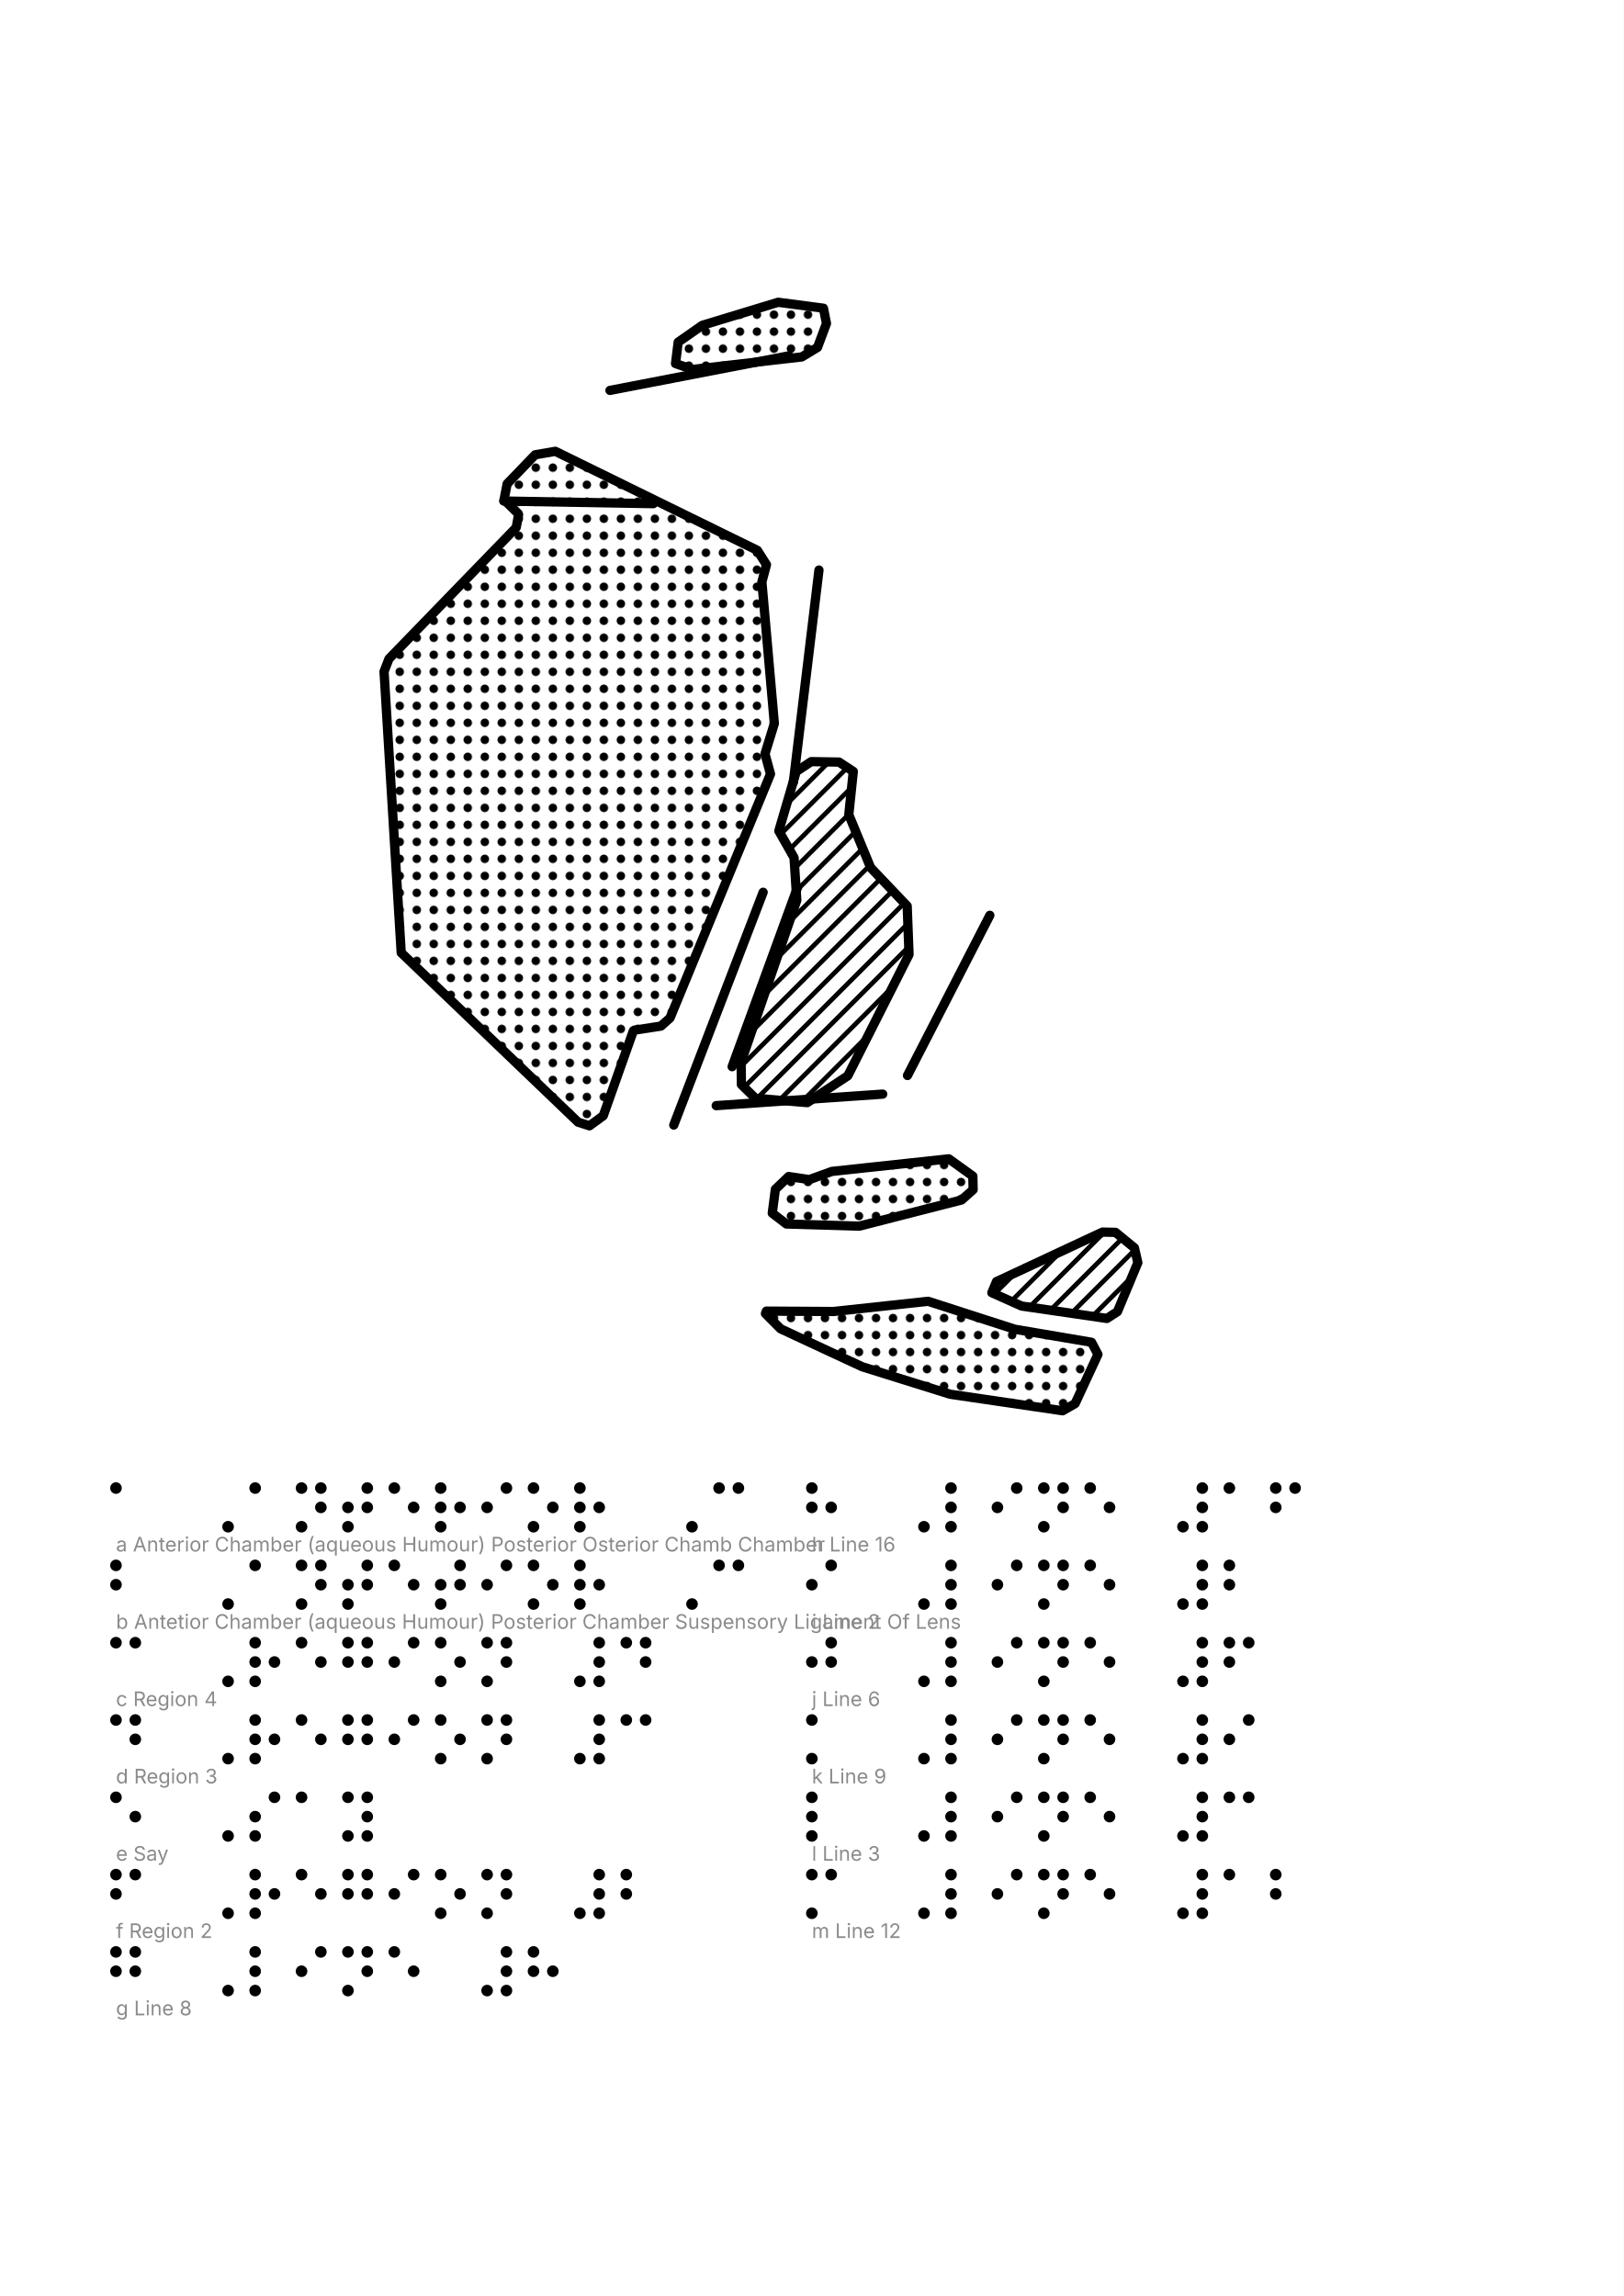
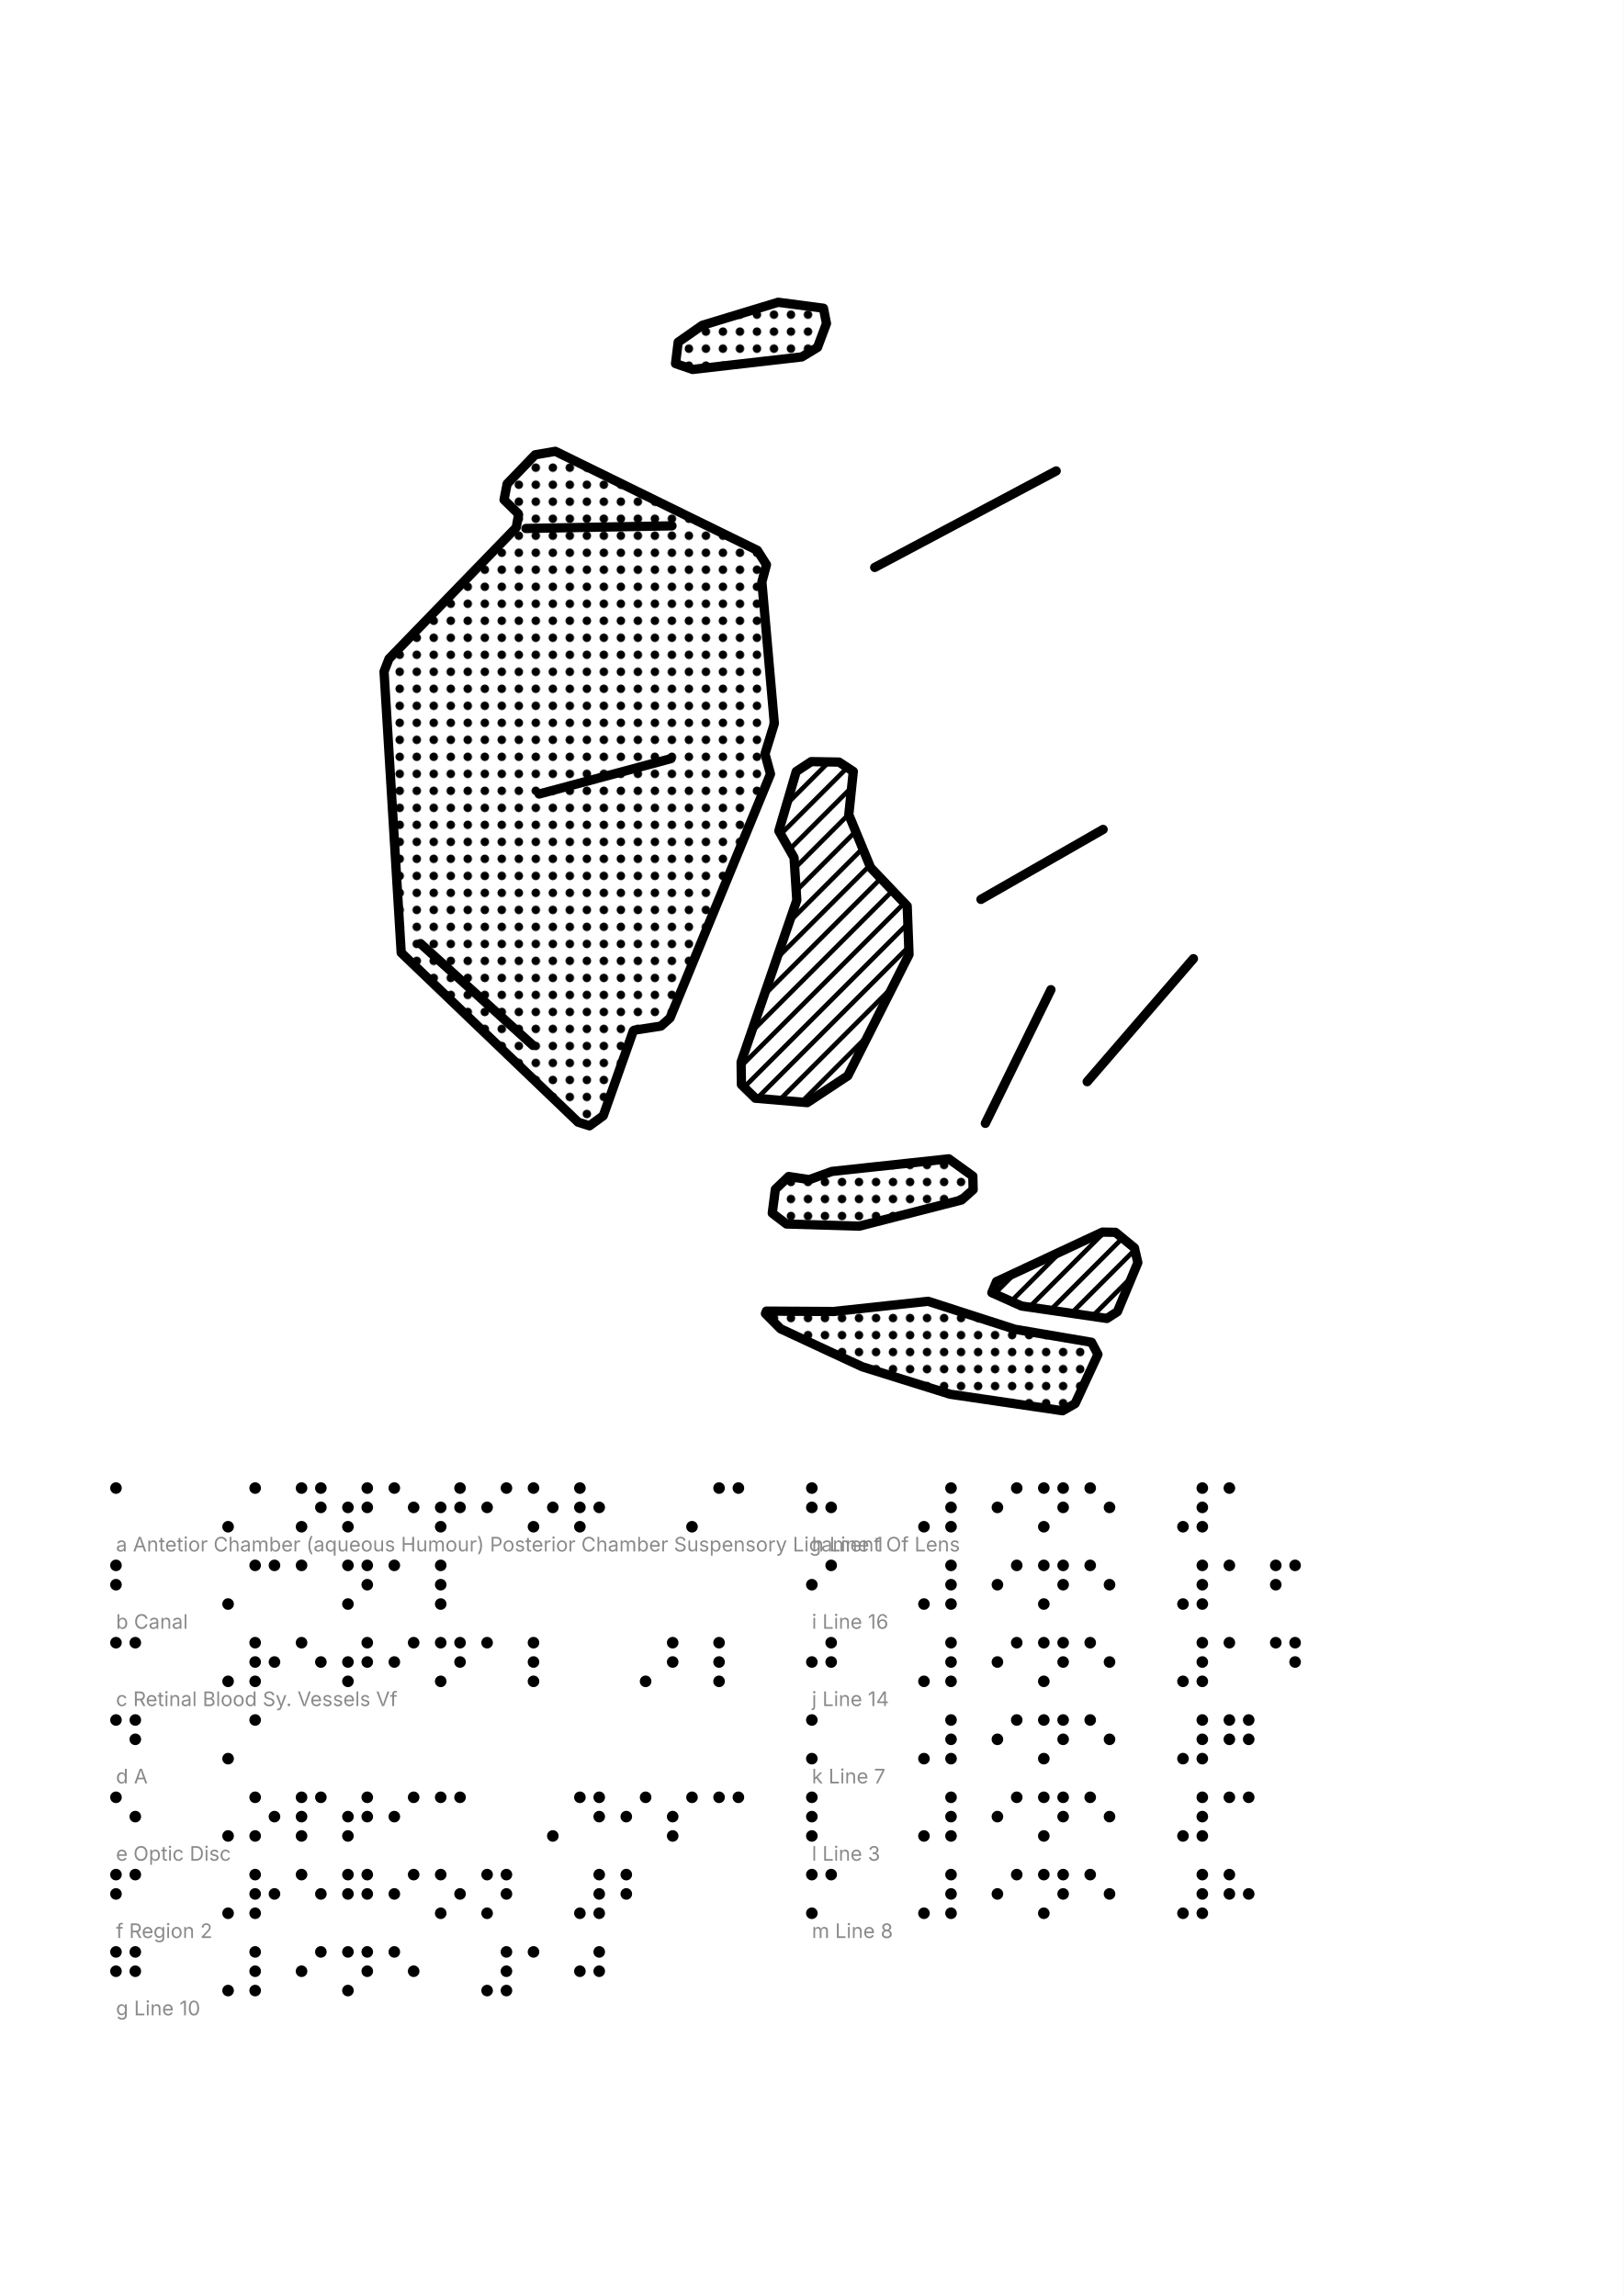
<svg xmlns="http://www.w3.org/2000/svg" width="210mm" height="297mm" viewBox="0 0 210 297" data-tdm="bio-eye-01" data-title="bio-eye-01">
  <defs>
    <pattern id="dots" width="2.2" height="2.2" patternUnits="userSpaceOnUse">
      <circle cx="1.1" cy="1.1" r="0.55" fill="#000" />
    </pattern>
    <pattern id="diagonal-lines" width="2.2" height="2.2" patternUnits="userSpaceOnUse" patternTransform="rotate(45)">
      <rect width="0.6" height="2.2" fill="#000" />
    </pattern>
    <pattern id="horizontal-lines" width="2.2" height="2.2" patternUnits="userSpaceOnUse">
      <rect width="2.2" height="0.6" fill="#000" />
    </pattern>
    <pattern id="grid" width="2.64" height="2.64" patternUnits="userSpaceOnUse">
      <rect width="2.64" height="0.5" fill="#000" />
      <rect width="0.5" height="2.64" fill="#000" />
    </pattern>
    <marker id="chevron" markerWidth="4" markerHeight="4" refX="3" refY="2" orient="auto" markerUnits="userSpaceOnUse">
      <path d="M0,0 L4,2 L0,4" fill="none" stroke="#000" stroke-width="1.2" stroke-linecap="round" />
    </marker>
  </defs>
  <rect width="210" height="297" fill="#fff" />
  <g id="regions">
-     <path id="r-05" data-name="Antetior Chamber (aqueous Humour) Posterior Chamber Suspensory Ligament Of Lens" d="M97.95 71.19 L99.13 73.05 L98.54 75.26 L98.54 75.31 L100.15 93.59 L98.95 97.48 L98.95 97.56 L99.65 100.12 L86.66 131.68 L85.48 132.73 L82.03 133.26 L81.91 133.35 L78.02 144.33 L76.24 145.63 L74.77 145.16 L51.89 123.24 L49.67 86.87 L50.31 85.22 L66.73 68.28 L66.77 68.21 L67.07 66.58 L67.03 66.45 L65.19 64.65 L65.59 62.59 L69.21 58.83 L71.82 58.38 Z" fill="url(#dots)" stroke="#000" stroke-width="1.2" stroke-linejoin="round" />
-     <path id="r-04" data-name="Region 4" d="M108.51 98.58 L110.36 99.79 L109.78 105.36 L109.79 105.42 L112.59 112.20 L112.62 112.25 L117.33 117.20 L117.57 123.47 L109.65 139.16 L104.40 142.63 L97.69 142.06 L95.89 140.30 L95.85 137.38 L103.05 116.46 L103.05 116.40 L102.70 110.98 L102.68 110.92 L100.73 107.48 L102.98 99.80 L104.92 98.52 Z" fill="url(#diagonal-lines)" stroke="#000" stroke-width="1.2" stroke-linejoin="round" />
-     <path id="r-01" data-name="Say" d="M131.14 171.91 L131.29 171.95 L141.17 173.63 L142.00 175.20 L139.05 181.56 L137.43 182.49 L122.88 180.35 L111.52 176.80 L100.96 171.89 L99.00 169.92 L99.12 169.60 L107.68 169.65 L107.81 169.65 L120.04 168.33 Z" fill="url(#dots)" stroke="#000" stroke-width="1.2" stroke-linejoin="round" />
+     <path id="r-05" data-name="Canal" d="M97.95 71.19 L99.13 73.05 L98.54 75.26 L98.54 75.31 L100.15 93.59 L98.95 97.48 L98.95 97.56 L99.65 100.12 L86.66 131.68 L85.48 132.73 L82.03 133.26 L81.91 133.35 L78.02 144.33 L76.24 145.63 L74.77 145.16 L51.89 123.24 L49.67 86.87 L50.31 85.22 L66.73 68.28 L66.77 68.21 L67.07 66.58 L67.03 66.45 L65.19 64.65 L65.59 62.59 L69.21 58.83 L71.82 58.38 Z" fill="url(#dots)" stroke="#000" stroke-width="1.2" stroke-linejoin="round" />
+     <path id="r-04" data-name="Retinal Blood Sy. Vessels Vf" d="M108.51 98.58 L110.36 99.79 L109.78 105.36 L109.79 105.42 L112.59 112.20 L112.62 112.25 L117.33 117.20 L117.57 123.47 L109.65 139.16 L104.40 142.63 L97.69 142.06 L95.89 140.30 L95.85 137.38 L103.05 116.46 L103.05 116.40 L102.70 110.98 L102.68 110.92 L100.73 107.48 L102.98 99.80 L104.92 98.52 Z" fill="url(#diagonal-lines)" stroke="#000" stroke-width="1.2" stroke-linejoin="round" />
+     <path id="r-01" data-name="Optic Disc" d="M131.14 171.91 L131.29 171.95 L141.17 173.63 L142.00 175.20 L139.05 181.56 L137.43 182.49 L122.88 180.35 L111.52 176.80 L100.96 171.89 L99.00 169.92 L99.12 169.60 L107.68 169.65 L107.81 169.65 L120.04 168.33 Z" fill="url(#dots)" stroke="#000" stroke-width="1.2" stroke-linejoin="round" />
    <path id="r-02" data-name="Region 2" d="M144.27 159.41 L146.72 161.42 L147.16 163.33 L144.52 169.67 L143.16 170.55 L132.12 168.94 L128.28 167.22 L128.88 165.78 L142.59 159.38 Z" fill="url(#diagonal-lines)" stroke="#000" stroke-width="1.2" stroke-linejoin="round" />
-     <path id="r-03" data-name="Region 3" d="M122.71 149.90 L125.82 152.14 L125.86 153.89 L124.37 155.22 L111.13 158.61 L101.71 158.33 L99.88 156.93 L100.28 153.84 L102.00 152.19 L104.67 152.59 L107.59 151.53 Z" fill="url(#dots)" stroke="#000" stroke-width="1.2" stroke-linejoin="round" />
-     <path id="r-06" data-name="Anterior Chamber (aqueous Humour) Posterior Osterior Chamb Chamber" d="M100.64 39.10 L106.50 39.87 L106.89 41.84 L105.73 44.94 L103.70 46.17 L89.57 47.79 L87.37 47.03 L87.71 44.26 L90.83 42.08 Z" fill="url(#dots)" stroke="#000" stroke-width="1.2" stroke-linejoin="round" />
+     <path id="r-03" data-name="A" d="M122.71 149.90 L125.82 152.14 L125.86 153.89 L124.37 155.22 L111.13 158.61 L101.71 158.33 L99.88 156.93 L100.28 153.84 L102.00 152.19 L104.67 152.59 L107.59 151.53 Z" fill="url(#dots)" stroke="#000" stroke-width="1.2" stroke-linejoin="round" />
+     <path id="r-06" data-name="Antetior Chamber (aqueous Humour) Posterior Chamber Suspensory Ligament Of Lens" d="M100.64 39.10 L106.50 39.87 L106.89 41.84 L105.73 44.94 L103.70 46.17 L89.57 47.79 L87.37 47.03 L87.71 44.26 L90.83 42.08 Z" fill="url(#dots)" stroke="#000" stroke-width="1.2" stroke-linejoin="round" />
  </g>
  <g id="lines">
-     <path id="l-03" data-name="Line 3" d="M87.14 145.53 L98.70 115.42" fill="none" stroke="#000" stroke-width="1.2" stroke-linecap="round" stroke-linejoin="round" />
-     <path id="l-02" data-name="Line 2" d="M102.60 101.22 L105.92 73.74" fill="none" stroke="#000" stroke-width="1.2" stroke-linecap="round" stroke-linejoin="round" />
-     <path id="l-06" data-name="Line 6" d="M94.69 137.98 L103.17 114.73" fill="none" stroke="#000" stroke-width="1.2" stroke-linecap="round" stroke-linejoin="round" />
-     <path id="l-08" data-name="Line 8" d="M78.89 50.50 L102.02 46.03" fill="none" stroke="#000" stroke-width="1.2" stroke-linecap="round" stroke-linejoin="round" />
-     <path id="l-09" data-name="Line 9" d="M117.37 139.12 L128.02 118.40" fill="none" stroke="#000" stroke-width="1.2" stroke-linecap="round" stroke-linejoin="round" />
-     <path id="l-12" data-name="Line 12" d="M92.63 143.02 L114.16 141.53" fill="none" stroke="#000" stroke-width="1.2" stroke-linecap="round" stroke-linejoin="round" />
-     <path id="l-16" data-name="Line 16" d="M65.15 64.81 L84.50 65.15" fill="none" stroke="#000" stroke-width="1.2" stroke-linecap="round" stroke-linejoin="round" />
+     <path id="l-01" data-name="Line 1" d="M113.13 73.40 L136.60 60.92" fill="none" stroke="#000" stroke-width="1.2" stroke-linecap="round" stroke-linejoin="round" />
+     <path id="l-03" data-name="Line 3" d="M140.61 139.92 L154.35 124.01" fill="none" stroke="#000" stroke-width="1.2" stroke-linecap="round" stroke-linejoin="round" />
+     <path id="l-07" data-name="Line 7" d="M54.39 122.06 L68.93 135.23" fill="none" stroke="#000" stroke-width="1.2" stroke-linecap="round" stroke-linejoin="round" />
+     <path id="l-08" data-name="Line 8" d="M127.44 145.31 L135.92 128.02" fill="none" stroke="#000" stroke-width="1.2" stroke-linecap="round" stroke-linejoin="round" />
+     <path id="l-10" data-name="Line 10" d="M68.02 68.36 L86.91 68.02" fill="none" stroke="#000" stroke-width="1.2" stroke-linecap="round" stroke-linejoin="round" />
+     <path id="l-14" data-name="Line 14" d="M126.87 116.34 L142.67 107.29" fill="none" stroke="#000" stroke-width="1.2" stroke-linecap="round" stroke-linejoin="round" />
+     <path id="l-16" data-name="Line 16" d="M69.73 102.71 L86.79 98.13" fill="none" stroke="#000" stroke-width="1.2" stroke-linecap="round" stroke-linejoin="round" />
  </g>
  <g id="key" data-top="192.5" data-rows="13">
    <g class="key-row" data-id="r-06">
      <circle cx="15.00" cy="192.49" r="0.75" fill="#000" />
      <circle cx="29.50" cy="197.49" r="0.75" fill="#000" />
      <circle cx="33.00" cy="192.49" r="0.75" fill="#000" />
      <circle cx="39.00" cy="192.49" r="0.75" fill="#000" />
      <circle cx="39.00" cy="197.49" r="0.75" fill="#000" />
      <circle cx="41.50" cy="192.49" r="0.75" fill="#000" />
      <circle cx="41.50" cy="194.99" r="0.75" fill="#000" />
      <circle cx="45.00" cy="194.99" r="0.75" fill="#000" />
      <circle cx="45.00" cy="197.49" r="0.75" fill="#000" />
      <circle cx="47.50" cy="192.49" r="0.75" fill="#000" />
      <circle cx="47.50" cy="194.99" r="0.75" fill="#000" />
      <circle cx="51.00" cy="192.49" r="0.75" fill="#000" />
      <circle cx="53.50" cy="194.99" r="0.75" fill="#000" />
-       <circle cx="57.00" cy="192.49" r="0.75" fill="#000" />
      <circle cx="57.00" cy="194.99" r="0.75" fill="#000" />
      <circle cx="57.00" cy="197.49" r="0.75" fill="#000" />
+       <circle cx="59.50" cy="192.49" r="0.75" fill="#000" />
      <circle cx="59.50" cy="194.99" r="0.75" fill="#000" />
      <circle cx="63.00" cy="194.99" r="0.75" fill="#000" />
      <circle cx="65.50" cy="192.49" r="0.75" fill="#000" />
      <circle cx="69.00" cy="192.49" r="0.75" fill="#000" />
      <circle cx="69.00" cy="197.49" r="0.75" fill="#000" />
      <circle cx="71.50" cy="194.99" r="0.75" fill="#000" />
      <circle cx="75.00" cy="192.49" r="0.75" fill="#000" />
      <circle cx="75.00" cy="194.99" r="0.75" fill="#000" />
      <circle cx="75.00" cy="197.49" r="0.75" fill="#000" />
      <circle cx="77.50" cy="194.99" r="0.75" fill="#000" />
      <circle cx="89.50" cy="197.49" r="0.75" fill="#000" />
      <circle cx="93.00" cy="192.49" r="0.75" fill="#000" />
      <circle cx="95.50" cy="192.49" r="0.75" fill="#000" />
-       <text x="15.00" y="200.69" font-family="Inter, Arial, sans-serif" font-size="2.6" fill="#8a8a8a">a  Anterior Chamber (aqueous Humour) Posterior Osterior Chamb Chamber</text>
+       <text x="15.00" y="200.69" font-family="Inter, Arial, sans-serif" font-size="2.6" fill="#8a8a8a">a  Antetior Chamber (aqueous Humour) Posterior Chamber Suspensory Ligament Of Lens</text>
    </g>
    <g class="key-row" data-id="r-05">
      <circle cx="15.00" cy="202.49" r="0.75" fill="#000" />
      <circle cx="15.00" cy="204.99" r="0.75" fill="#000" />
      <circle cx="29.50" cy="207.49" r="0.75" fill="#000" />
      <circle cx="33.00" cy="202.49" r="0.75" fill="#000" />
+       <circle cx="35.50" cy="202.49" r="0.75" fill="#000" />
      <circle cx="39.00" cy="202.49" r="0.75" fill="#000" />
-       <circle cx="39.00" cy="207.49" r="0.75" fill="#000" />
-       <circle cx="41.50" cy="202.49" r="0.75" fill="#000" />
-       <circle cx="41.50" cy="204.99" r="0.75" fill="#000" />
-       <circle cx="45.00" cy="204.99" r="0.75" fill="#000" />
+       <circle cx="45.00" cy="202.49" r="0.75" fill="#000" />
      <circle cx="45.00" cy="207.49" r="0.75" fill="#000" />
      <circle cx="47.50" cy="202.49" r="0.75" fill="#000" />
      <circle cx="47.50" cy="204.99" r="0.75" fill="#000" />
      <circle cx="51.00" cy="202.49" r="0.75" fill="#000" />
-       <circle cx="53.50" cy="204.99" r="0.75" fill="#000" />
+       <circle cx="57.00" cy="202.49" r="0.75" fill="#000" />
      <circle cx="57.00" cy="204.99" r="0.75" fill="#000" />
      <circle cx="57.00" cy="207.49" r="0.75" fill="#000" />
-       <circle cx="59.50" cy="202.49" r="0.75" fill="#000" />
-       <circle cx="59.50" cy="204.99" r="0.75" fill="#000" />
-       <circle cx="63.00" cy="204.99" r="0.75" fill="#000" />
-       <circle cx="65.50" cy="202.49" r="0.75" fill="#000" />
-       <circle cx="69.00" cy="202.49" r="0.75" fill="#000" />
-       <circle cx="69.00" cy="207.49" r="0.75" fill="#000" />
-       <circle cx="71.50" cy="204.99" r="0.75" fill="#000" />
-       <circle cx="75.00" cy="202.49" r="0.75" fill="#000" />
-       <circle cx="75.00" cy="204.99" r="0.75" fill="#000" />
-       <circle cx="75.00" cy="207.49" r="0.75" fill="#000" />
-       <circle cx="77.50" cy="204.99" r="0.75" fill="#000" />
-       <circle cx="89.50" cy="207.49" r="0.75" fill="#000" />
-       <circle cx="93.00" cy="202.49" r="0.75" fill="#000" />
-       <circle cx="95.50" cy="202.49" r="0.75" fill="#000" />
-       <text x="15.00" y="210.69" font-family="Inter, Arial, sans-serif" font-size="2.6" fill="#8a8a8a">b  Antetior Chamber (aqueous Humour) Posterior Chamber Suspensory Ligament Of Lens</text>
+       <text x="15.00" y="210.69" font-family="Inter, Arial, sans-serif" font-size="2.6" fill="#8a8a8a">b  Canal</text>
    </g>
    <g class="key-row" data-id="r-04">
      <circle cx="15.00" cy="212.49" r="0.75" fill="#000" />
      <circle cx="17.50" cy="212.49" r="0.75" fill="#000" />
      <circle cx="29.50" cy="217.49" r="0.75" fill="#000" />
      <circle cx="33.00" cy="212.49" r="0.75" fill="#000" />
      <circle cx="33.00" cy="214.99" r="0.75" fill="#000" />
      <circle cx="33.00" cy="217.49" r="0.75" fill="#000" />
      <circle cx="35.50" cy="214.99" r="0.75" fill="#000" />
      <circle cx="39.00" cy="212.49" r="0.75" fill="#000" />
      <circle cx="41.50" cy="214.99" r="0.75" fill="#000" />
-       <circle cx="45.00" cy="212.49" r="0.75" fill="#000" />
      <circle cx="45.00" cy="214.99" r="0.75" fill="#000" />
+       <circle cx="45.00" cy="217.49" r="0.75" fill="#000" />
      <circle cx="47.50" cy="212.49" r="0.75" fill="#000" />
      <circle cx="47.50" cy="214.99" r="0.75" fill="#000" />
      <circle cx="51.00" cy="214.99" r="0.75" fill="#000" />
      <circle cx="53.50" cy="212.49" r="0.75" fill="#000" />
      <circle cx="57.00" cy="212.49" r="0.75" fill="#000" />
      <circle cx="57.00" cy="217.49" r="0.75" fill="#000" />
+       <circle cx="59.50" cy="212.49" r="0.75" fill="#000" />
      <circle cx="59.50" cy="214.99" r="0.75" fill="#000" />
      <circle cx="63.00" cy="212.49" r="0.75" fill="#000" />
-       <circle cx="63.00" cy="217.49" r="0.75" fill="#000" />
-       <circle cx="65.50" cy="212.49" r="0.75" fill="#000" />
-       <circle cx="65.50" cy="214.99" r="0.75" fill="#000" />
-       <circle cx="75.00" cy="217.49" r="0.75" fill="#000" />
-       <circle cx="77.50" cy="212.49" r="0.75" fill="#000" />
-       <circle cx="77.50" cy="214.99" r="0.75" fill="#000" />
-       <circle cx="77.50" cy="217.49" r="0.75" fill="#000" />
-       <circle cx="81.00" cy="212.49" r="0.75" fill="#000" />
-       <circle cx="83.50" cy="212.49" r="0.75" fill="#000" />
-       <circle cx="83.50" cy="214.99" r="0.75" fill="#000" />
-       <text x="15.00" y="220.69" font-family="Inter, Arial, sans-serif" font-size="2.6" fill="#8a8a8a">c  Region 4</text>
+       <circle cx="69.00" cy="212.49" r="0.75" fill="#000" />
+       <circle cx="69.00" cy="214.99" r="0.75" fill="#000" />
+       <circle cx="69.00" cy="217.49" r="0.75" fill="#000" />
+       <circle cx="83.50" cy="217.49" r="0.75" fill="#000" />
+       <circle cx="87.00" cy="212.49" r="0.75" fill="#000" />
+       <circle cx="87.00" cy="214.99" r="0.75" fill="#000" />
+       <circle cx="93.00" cy="212.49" r="0.75" fill="#000" />
+       <circle cx="93.00" cy="214.99" r="0.75" fill="#000" />
+       <circle cx="93.00" cy="217.49" r="0.75" fill="#000" />
+       <text x="15.00" y="220.69" font-family="Inter, Arial, sans-serif" font-size="2.6" fill="#8a8a8a">c  Retinal Blood Sy. Vessels Vf</text>
    </g>
    <g class="key-row" data-id="r-03">
      <circle cx="15.00" cy="222.49" r="0.75" fill="#000" />
      <circle cx="17.50" cy="222.49" r="0.75" fill="#000" />
      <circle cx="17.50" cy="224.99" r="0.75" fill="#000" />
      <circle cx="29.50" cy="227.49" r="0.75" fill="#000" />
      <circle cx="33.00" cy="222.49" r="0.75" fill="#000" />
-       <circle cx="33.00" cy="224.99" r="0.75" fill="#000" />
-       <circle cx="33.00" cy="227.49" r="0.75" fill="#000" />
-       <circle cx="35.50" cy="224.99" r="0.75" fill="#000" />
-       <circle cx="39.00" cy="222.49" r="0.75" fill="#000" />
-       <circle cx="41.50" cy="224.99" r="0.75" fill="#000" />
-       <circle cx="45.00" cy="222.49" r="0.75" fill="#000" />
-       <circle cx="45.00" cy="224.99" r="0.75" fill="#000" />
-       <circle cx="47.50" cy="222.49" r="0.75" fill="#000" />
-       <circle cx="47.50" cy="224.99" r="0.75" fill="#000" />
-       <circle cx="51.00" cy="224.99" r="0.75" fill="#000" />
-       <circle cx="53.50" cy="222.49" r="0.75" fill="#000" />
-       <circle cx="57.00" cy="222.49" r="0.75" fill="#000" />
-       <circle cx="57.00" cy="227.49" r="0.75" fill="#000" />
-       <circle cx="59.50" cy="224.99" r="0.75" fill="#000" />
-       <circle cx="63.00" cy="222.49" r="0.75" fill="#000" />
-       <circle cx="63.00" cy="227.49" r="0.75" fill="#000" />
-       <circle cx="65.50" cy="222.49" r="0.75" fill="#000" />
-       <circle cx="65.50" cy="224.99" r="0.75" fill="#000" />
-       <circle cx="75.00" cy="227.49" r="0.75" fill="#000" />
-       <circle cx="77.50" cy="222.49" r="0.75" fill="#000" />
-       <circle cx="77.50" cy="224.99" r="0.75" fill="#000" />
-       <circle cx="77.50" cy="227.49" r="0.75" fill="#000" />
-       <circle cx="81.00" cy="222.49" r="0.75" fill="#000" />
-       <circle cx="83.50" cy="222.49" r="0.75" fill="#000" />
-       <text x="15.00" y="230.69" font-family="Inter, Arial, sans-serif" font-size="2.6" fill="#8a8a8a">d  Region 3</text>
+       <text x="15.00" y="230.69" font-family="Inter, Arial, sans-serif" font-size="2.6" fill="#8a8a8a">d  A</text>
    </g>
    <g class="key-row" data-id="r-01">
      <circle cx="15.00" cy="232.49" r="0.75" fill="#000" />
      <circle cx="17.50" cy="234.99" r="0.75" fill="#000" />
      <circle cx="29.50" cy="237.49" r="0.75" fill="#000" />
-       <circle cx="33.00" cy="234.99" r="0.75" fill="#000" />
+       <circle cx="33.00" cy="232.49" r="0.75" fill="#000" />
      <circle cx="33.00" cy="237.49" r="0.75" fill="#000" />
-       <circle cx="35.50" cy="232.49" r="0.75" fill="#000" />
+       <circle cx="35.50" cy="234.99" r="0.75" fill="#000" />
      <circle cx="39.00" cy="232.49" r="0.75" fill="#000" />
-       <circle cx="45.00" cy="232.49" r="0.75" fill="#000" />
+       <circle cx="39.00" cy="234.99" r="0.75" fill="#000" />
+       <circle cx="39.00" cy="237.49" r="0.75" fill="#000" />
+       <circle cx="41.50" cy="232.49" r="0.75" fill="#000" />
+       <circle cx="45.00" cy="234.99" r="0.75" fill="#000" />
      <circle cx="45.00" cy="237.49" r="0.75" fill="#000" />
      <circle cx="47.50" cy="232.49" r="0.75" fill="#000" />
      <circle cx="47.50" cy="234.99" r="0.75" fill="#000" />
-       <circle cx="47.50" cy="237.49" r="0.75" fill="#000" />
-       <text x="15.00" y="240.69" font-family="Inter, Arial, sans-serif" font-size="2.6" fill="#8a8a8a">e  Say</text>
+       <circle cx="51.00" cy="234.99" r="0.75" fill="#000" />
+       <circle cx="53.50" cy="232.49" r="0.75" fill="#000" />
+       <circle cx="57.00" cy="232.49" r="0.75" fill="#000" />
+       <circle cx="59.50" cy="232.49" r="0.75" fill="#000" />
+       <circle cx="71.50" cy="237.49" r="0.75" fill="#000" />
+       <circle cx="75.00" cy="232.49" r="0.75" fill="#000" />
+       <circle cx="77.50" cy="232.49" r="0.75" fill="#000" />
+       <circle cx="77.50" cy="234.99" r="0.75" fill="#000" />
+       <circle cx="81.00" cy="234.99" r="0.75" fill="#000" />
+       <circle cx="83.50" cy="232.49" r="0.75" fill="#000" />
+       <circle cx="87.00" cy="234.99" r="0.75" fill="#000" />
+       <circle cx="87.00" cy="237.49" r="0.75" fill="#000" />
+       <circle cx="89.50" cy="232.49" r="0.75" fill="#000" />
+       <circle cx="93.00" cy="232.49" r="0.75" fill="#000" />
+       <circle cx="95.50" cy="232.49" r="0.75" fill="#000" />
+       <text x="15.00" y="240.69" font-family="Inter, Arial, sans-serif" font-size="2.6" fill="#8a8a8a">e  Optic Disc</text>
    </g>
    <g class="key-row" data-id="r-02">
      <circle cx="15.00" cy="242.49" r="0.75" fill="#000" />
      <circle cx="15.00" cy="244.99" r="0.75" fill="#000" />
      <circle cx="17.50" cy="242.49" r="0.75" fill="#000" />
      <circle cx="29.50" cy="247.49" r="0.75" fill="#000" />
      <circle cx="33.00" cy="242.49" r="0.75" fill="#000" />
      <circle cx="33.00" cy="244.99" r="0.75" fill="#000" />
      <circle cx="33.00" cy="247.49" r="0.75" fill="#000" />
      <circle cx="35.50" cy="244.99" r="0.75" fill="#000" />
      <circle cx="39.00" cy="242.49" r="0.75" fill="#000" />
      <circle cx="41.50" cy="244.99" r="0.75" fill="#000" />
      <circle cx="45.00" cy="242.49" r="0.75" fill="#000" />
      <circle cx="45.00" cy="244.99" r="0.75" fill="#000" />
      <circle cx="47.50" cy="242.49" r="0.75" fill="#000" />
      <circle cx="47.50" cy="244.99" r="0.75" fill="#000" />
      <circle cx="51.00" cy="244.99" r="0.75" fill="#000" />
      <circle cx="53.50" cy="242.49" r="0.75" fill="#000" />
      <circle cx="57.00" cy="242.49" r="0.75" fill="#000" />
      <circle cx="57.00" cy="247.49" r="0.75" fill="#000" />
      <circle cx="59.50" cy="244.99" r="0.75" fill="#000" />
      <circle cx="63.00" cy="242.49" r="0.75" fill="#000" />
      <circle cx="63.00" cy="247.49" r="0.75" fill="#000" />
      <circle cx="65.50" cy="242.49" r="0.75" fill="#000" />
      <circle cx="65.50" cy="244.99" r="0.75" fill="#000" />
      <circle cx="75.00" cy="247.49" r="0.75" fill="#000" />
      <circle cx="77.50" cy="242.49" r="0.75" fill="#000" />
      <circle cx="77.50" cy="244.99" r="0.75" fill="#000" />
      <circle cx="77.50" cy="247.49" r="0.75" fill="#000" />
      <circle cx="81.00" cy="242.49" r="0.75" fill="#000" />
      <circle cx="81.00" cy="244.99" r="0.75" fill="#000" />
      <text x="15.00" y="250.69" font-family="Inter, Arial, sans-serif" font-size="2.6" fill="#8a8a8a">f  Region 2</text>
    </g>
-     <g class="key-row" data-id="l-08">
+     <g class="key-row" data-id="l-10">
      <circle cx="15.00" cy="252.49" r="0.75" fill="#000" />
      <circle cx="15.00" cy="254.99" r="0.75" fill="#000" />
      <circle cx="17.50" cy="252.49" r="0.75" fill="#000" />
      <circle cx="17.50" cy="254.99" r="0.75" fill="#000" />
      <circle cx="29.50" cy="257.49" r="0.75" fill="#000" />
      <circle cx="33.00" cy="252.49" r="0.75" fill="#000" />
      <circle cx="33.00" cy="254.99" r="0.75" fill="#000" />
      <circle cx="33.00" cy="257.49" r="0.75" fill="#000" />
      <circle cx="39.00" cy="254.99" r="0.75" fill="#000" />
      <circle cx="41.50" cy="252.49" r="0.75" fill="#000" />
      <circle cx="45.00" cy="252.49" r="0.75" fill="#000" />
      <circle cx="45.00" cy="257.49" r="0.75" fill="#000" />
      <circle cx="47.50" cy="252.49" r="0.75" fill="#000" />
      <circle cx="47.50" cy="254.99" r="0.75" fill="#000" />
      <circle cx="51.00" cy="252.49" r="0.75" fill="#000" />
      <circle cx="53.50" cy="254.99" r="0.75" fill="#000" />
      <circle cx="63.00" cy="257.49" r="0.75" fill="#000" />
      <circle cx="65.50" cy="252.49" r="0.75" fill="#000" />
      <circle cx="65.50" cy="254.99" r="0.75" fill="#000" />
      <circle cx="65.50" cy="257.49" r="0.75" fill="#000" />
      <circle cx="69.00" cy="252.49" r="0.75" fill="#000" />
-       <circle cx="69.00" cy="254.99" r="0.75" fill="#000" />
-       <circle cx="71.50" cy="254.99" r="0.75" fill="#000" />
-       <text x="15.00" y="260.69" font-family="Inter, Arial, sans-serif" font-size="2.6" fill="#8a8a8a">g  Line 8</text>
-     </g>
-     <g class="key-row" data-id="l-16">
+       <circle cx="75.00" cy="254.99" r="0.75" fill="#000" />
+       <circle cx="77.50" cy="252.49" r="0.75" fill="#000" />
+       <circle cx="77.50" cy="254.99" r="0.75" fill="#000" />
+       <text x="15.00" y="260.69" font-family="Inter, Arial, sans-serif" font-size="2.6" fill="#8a8a8a">g  Line 10</text>
+     </g>
+     <g class="key-row" data-id="l-01">
      <circle cx="105.00" cy="192.49" r="0.75" fill="#000" />
      <circle cx="105.00" cy="194.99" r="0.75" fill="#000" />
      <circle cx="107.50" cy="194.99" r="0.75" fill="#000" />
      <circle cx="119.50" cy="197.49" r="0.75" fill="#000" />
      <circle cx="123.00" cy="192.49" r="0.75" fill="#000" />
      <circle cx="123.00" cy="194.99" r="0.75" fill="#000" />
      <circle cx="123.00" cy="197.49" r="0.75" fill="#000" />
      <circle cx="129.00" cy="194.99" r="0.75" fill="#000" />
      <circle cx="131.50" cy="192.49" r="0.75" fill="#000" />
      <circle cx="135.00" cy="192.49" r="0.75" fill="#000" />
      <circle cx="135.00" cy="197.49" r="0.75" fill="#000" />
      <circle cx="137.50" cy="192.49" r="0.75" fill="#000" />
      <circle cx="137.50" cy="194.99" r="0.75" fill="#000" />
      <circle cx="141.00" cy="192.49" r="0.75" fill="#000" />
      <circle cx="143.50" cy="194.99" r="0.75" fill="#000" />
      <circle cx="153.00" cy="197.49" r="0.75" fill="#000" />
      <circle cx="155.50" cy="192.49" r="0.75" fill="#000" />
      <circle cx="155.50" cy="194.99" r="0.75" fill="#000" />
      <circle cx="155.50" cy="197.49" r="0.75" fill="#000" />
      <circle cx="159.00" cy="192.49" r="0.75" fill="#000" />
-       <circle cx="165.00" cy="192.49" r="0.75" fill="#000" />
-       <circle cx="165.00" cy="194.99" r="0.75" fill="#000" />
-       <circle cx="167.50" cy="192.49" r="0.75" fill="#000" />
-       <text x="105.00" y="200.69" font-family="Inter, Arial, sans-serif" font-size="2.6" fill="#8a8a8a">h  Line 16</text>
-     </g>
-     <g class="key-row" data-id="l-02">
+       <text x="105.00" y="200.69" font-family="Inter, Arial, sans-serif" font-size="2.6" fill="#8a8a8a">h  Line 1</text>
+     </g>
+     <g class="key-row" data-id="l-16">
      <circle cx="105.00" cy="204.99" r="0.75" fill="#000" />
      <circle cx="107.50" cy="202.49" r="0.75" fill="#000" />
      <circle cx="119.50" cy="207.49" r="0.75" fill="#000" />
      <circle cx="123.00" cy="202.49" r="0.75" fill="#000" />
      <circle cx="123.00" cy="204.99" r="0.75" fill="#000" />
      <circle cx="123.00" cy="207.49" r="0.75" fill="#000" />
      <circle cx="129.00" cy="204.99" r="0.75" fill="#000" />
      <circle cx="131.50" cy="202.49" r="0.75" fill="#000" />
      <circle cx="135.00" cy="202.49" r="0.75" fill="#000" />
      <circle cx="135.00" cy="207.49" r="0.75" fill="#000" />
      <circle cx="137.50" cy="202.49" r="0.75" fill="#000" />
      <circle cx="137.50" cy="204.99" r="0.75" fill="#000" />
      <circle cx="141.00" cy="202.49" r="0.75" fill="#000" />
      <circle cx="143.50" cy="204.99" r="0.75" fill="#000" />
      <circle cx="153.00" cy="207.49" r="0.75" fill="#000" />
      <circle cx="155.50" cy="202.49" r="0.75" fill="#000" />
      <circle cx="155.50" cy="204.99" r="0.75" fill="#000" />
      <circle cx="155.50" cy="207.49" r="0.75" fill="#000" />
      <circle cx="159.00" cy="202.49" r="0.75" fill="#000" />
-       <circle cx="159.00" cy="204.99" r="0.75" fill="#000" />
-       <text x="105.00" y="210.69" font-family="Inter, Arial, sans-serif" font-size="2.6" fill="#8a8a8a">i  Line 2</text>
-     </g>
-     <g class="key-row" data-id="l-06">
+       <circle cx="165.00" cy="202.49" r="0.75" fill="#000" />
+       <circle cx="165.00" cy="204.99" r="0.75" fill="#000" />
+       <circle cx="167.50" cy="202.49" r="0.75" fill="#000" />
+       <text x="105.00" y="210.69" font-family="Inter, Arial, sans-serif" font-size="2.6" fill="#8a8a8a">i  Line 16</text>
+     </g>
+     <g class="key-row" data-id="l-14">
      <circle cx="105.00" cy="214.99" r="0.75" fill="#000" />
      <circle cx="107.50" cy="212.49" r="0.75" fill="#000" />
      <circle cx="107.50" cy="214.99" r="0.75" fill="#000" />
      <circle cx="119.50" cy="217.49" r="0.75" fill="#000" />
      <circle cx="123.00" cy="212.49" r="0.75" fill="#000" />
      <circle cx="123.00" cy="214.99" r="0.75" fill="#000" />
      <circle cx="123.00" cy="217.49" r="0.75" fill="#000" />
      <circle cx="129.00" cy="214.99" r="0.75" fill="#000" />
      <circle cx="131.50" cy="212.49" r="0.75" fill="#000" />
      <circle cx="135.00" cy="212.49" r="0.75" fill="#000" />
      <circle cx="135.00" cy="217.49" r="0.75" fill="#000" />
      <circle cx="137.50" cy="212.49" r="0.75" fill="#000" />
      <circle cx="137.50" cy="214.99" r="0.75" fill="#000" />
      <circle cx="141.00" cy="212.49" r="0.75" fill="#000" />
      <circle cx="143.50" cy="214.99" r="0.75" fill="#000" />
      <circle cx="153.00" cy="217.49" r="0.75" fill="#000" />
      <circle cx="155.50" cy="212.49" r="0.75" fill="#000" />
      <circle cx="155.50" cy="214.99" r="0.75" fill="#000" />
      <circle cx="155.50" cy="217.49" r="0.75" fill="#000" />
      <circle cx="159.00" cy="212.49" r="0.75" fill="#000" />
-       <circle cx="159.00" cy="214.99" r="0.75" fill="#000" />
-       <circle cx="161.50" cy="212.49" r="0.75" fill="#000" />
-       <text x="105.00" y="220.69" font-family="Inter, Arial, sans-serif" font-size="2.6" fill="#8a8a8a">j  Line 6</text>
-     </g>
-     <g class="key-row" data-id="l-09">
+       <circle cx="165.00" cy="212.49" r="0.75" fill="#000" />
+       <circle cx="167.50" cy="212.49" r="0.75" fill="#000" />
+       <circle cx="167.50" cy="214.99" r="0.75" fill="#000" />
+       <text x="105.00" y="220.69" font-family="Inter, Arial, sans-serif" font-size="2.6" fill="#8a8a8a">j  Line 14</text>
+     </g>
+     <g class="key-row" data-id="l-07">
      <circle cx="105.00" cy="222.49" r="0.75" fill="#000" />
      <circle cx="105.00" cy="227.49" r="0.75" fill="#000" />
      <circle cx="119.50" cy="227.49" r="0.75" fill="#000" />
      <circle cx="123.00" cy="222.49" r="0.75" fill="#000" />
      <circle cx="123.00" cy="224.99" r="0.75" fill="#000" />
      <circle cx="123.00" cy="227.49" r="0.75" fill="#000" />
      <circle cx="129.00" cy="224.99" r="0.75" fill="#000" />
      <circle cx="131.50" cy="222.49" r="0.75" fill="#000" />
      <circle cx="135.00" cy="222.49" r="0.75" fill="#000" />
      <circle cx="135.00" cy="227.49" r="0.75" fill="#000" />
      <circle cx="137.50" cy="222.49" r="0.75" fill="#000" />
      <circle cx="137.50" cy="224.99" r="0.75" fill="#000" />
      <circle cx="141.00" cy="222.49" r="0.75" fill="#000" />
      <circle cx="143.50" cy="224.99" r="0.75" fill="#000" />
      <circle cx="153.00" cy="227.49" r="0.75" fill="#000" />
      <circle cx="155.50" cy="222.49" r="0.75" fill="#000" />
      <circle cx="155.50" cy="224.99" r="0.75" fill="#000" />
      <circle cx="155.50" cy="227.49" r="0.75" fill="#000" />
+       <circle cx="159.00" cy="222.49" r="0.75" fill="#000" />
      <circle cx="159.00" cy="224.99" r="0.75" fill="#000" />
      <circle cx="161.50" cy="222.49" r="0.75" fill="#000" />
-       <text x="105.00" y="230.69" font-family="Inter, Arial, sans-serif" font-size="2.6" fill="#8a8a8a">k  Line 9</text>
+       <circle cx="161.50" cy="224.99" r="0.75" fill="#000" />
+       <text x="105.00" y="230.69" font-family="Inter, Arial, sans-serif" font-size="2.6" fill="#8a8a8a">k  Line 7</text>
    </g>
    <g class="key-row" data-id="l-03">
      <circle cx="105.00" cy="232.49" r="0.75" fill="#000" />
      <circle cx="105.00" cy="234.99" r="0.75" fill="#000" />
      <circle cx="105.00" cy="237.49" r="0.75" fill="#000" />
      <circle cx="119.50" cy="237.49" r="0.75" fill="#000" />
      <circle cx="123.00" cy="232.49" r="0.75" fill="#000" />
      <circle cx="123.00" cy="234.99" r="0.75" fill="#000" />
      <circle cx="123.00" cy="237.49" r="0.75" fill="#000" />
      <circle cx="129.00" cy="234.99" r="0.75" fill="#000" />
      <circle cx="131.50" cy="232.49" r="0.75" fill="#000" />
      <circle cx="135.00" cy="232.49" r="0.75" fill="#000" />
      <circle cx="135.00" cy="237.49" r="0.75" fill="#000" />
      <circle cx="137.50" cy="232.49" r="0.75" fill="#000" />
      <circle cx="137.50" cy="234.99" r="0.75" fill="#000" />
      <circle cx="141.00" cy="232.49" r="0.75" fill="#000" />
      <circle cx="143.50" cy="234.99" r="0.75" fill="#000" />
      <circle cx="153.00" cy="237.49" r="0.75" fill="#000" />
      <circle cx="155.50" cy="232.49" r="0.75" fill="#000" />
      <circle cx="155.50" cy="234.99" r="0.75" fill="#000" />
      <circle cx="155.50" cy="237.49" r="0.75" fill="#000" />
      <circle cx="159.00" cy="232.49" r="0.75" fill="#000" />
      <circle cx="161.50" cy="232.49" r="0.75" fill="#000" />
      <text x="105.00" y="240.69" font-family="Inter, Arial, sans-serif" font-size="2.6" fill="#8a8a8a">l  Line 3</text>
    </g>
-     <g class="key-row" data-id="l-12">
+     <g class="key-row" data-id="l-08">
      <circle cx="105.00" cy="242.49" r="0.75" fill="#000" />
      <circle cx="105.00" cy="247.49" r="0.75" fill="#000" />
      <circle cx="107.50" cy="242.49" r="0.75" fill="#000" />
      <circle cx="119.50" cy="247.49" r="0.75" fill="#000" />
      <circle cx="123.00" cy="242.49" r="0.75" fill="#000" />
      <circle cx="123.00" cy="244.99" r="0.75" fill="#000" />
      <circle cx="123.00" cy="247.49" r="0.75" fill="#000" />
      <circle cx="129.00" cy="244.99" r="0.75" fill="#000" />
      <circle cx="131.50" cy="242.49" r="0.75" fill="#000" />
      <circle cx="135.00" cy="242.49" r="0.75" fill="#000" />
      <circle cx="135.00" cy="247.49" r="0.75" fill="#000" />
      <circle cx="137.50" cy="242.49" r="0.75" fill="#000" />
      <circle cx="137.50" cy="244.99" r="0.75" fill="#000" />
      <circle cx="141.00" cy="242.49" r="0.75" fill="#000" />
      <circle cx="143.50" cy="244.99" r="0.75" fill="#000" />
      <circle cx="153.00" cy="247.49" r="0.75" fill="#000" />
      <circle cx="155.50" cy="242.49" r="0.75" fill="#000" />
      <circle cx="155.50" cy="244.99" r="0.75" fill="#000" />
      <circle cx="155.50" cy="247.49" r="0.75" fill="#000" />
      <circle cx="159.00" cy="242.49" r="0.75" fill="#000" />
-       <circle cx="165.00" cy="242.49" r="0.75" fill="#000" />
-       <circle cx="165.00" cy="244.99" r="0.75" fill="#000" />
-       <text x="105.00" y="250.69" font-family="Inter, Arial, sans-serif" font-size="2.6" fill="#8a8a8a">m  Line 12</text>
+       <circle cx="159.00" cy="244.99" r="0.75" fill="#000" />
+       <circle cx="161.50" cy="244.99" r="0.75" fill="#000" />
+       <text x="105.00" y="250.69" font-family="Inter, Arial, sans-serif" font-size="2.6" fill="#8a8a8a">m  Line 8</text>
    </g>
  </g>
</svg>
